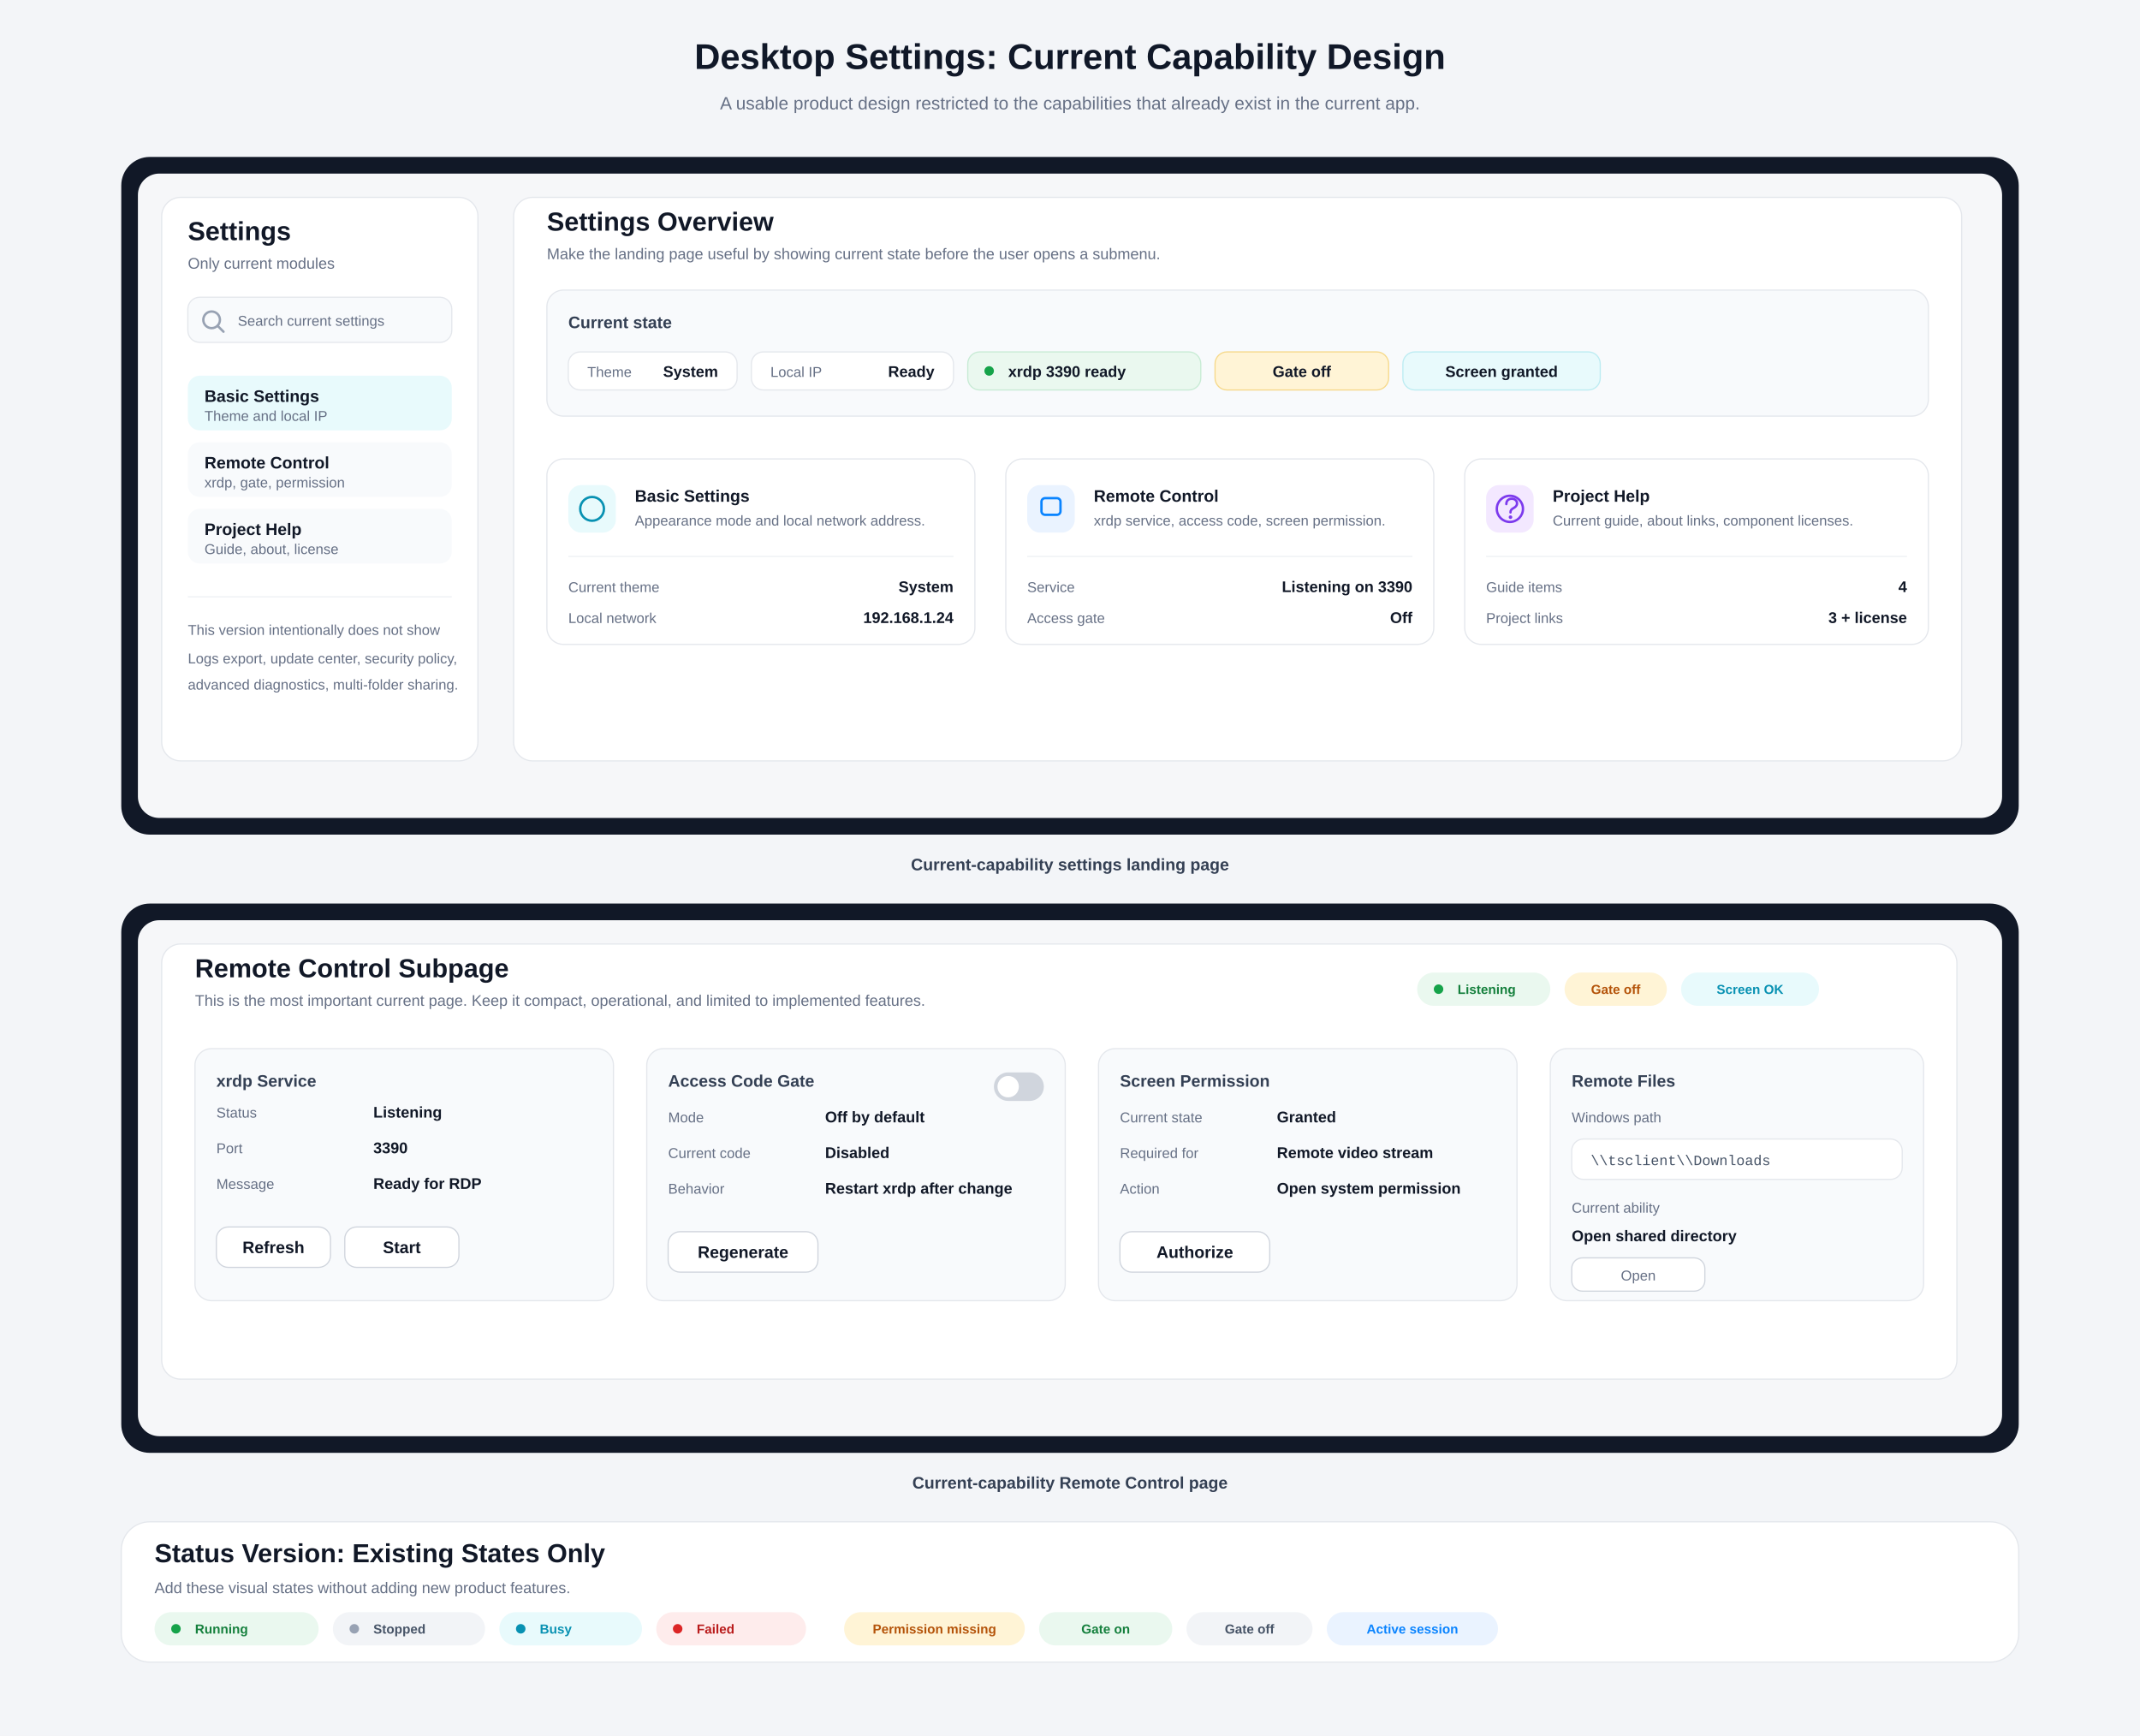
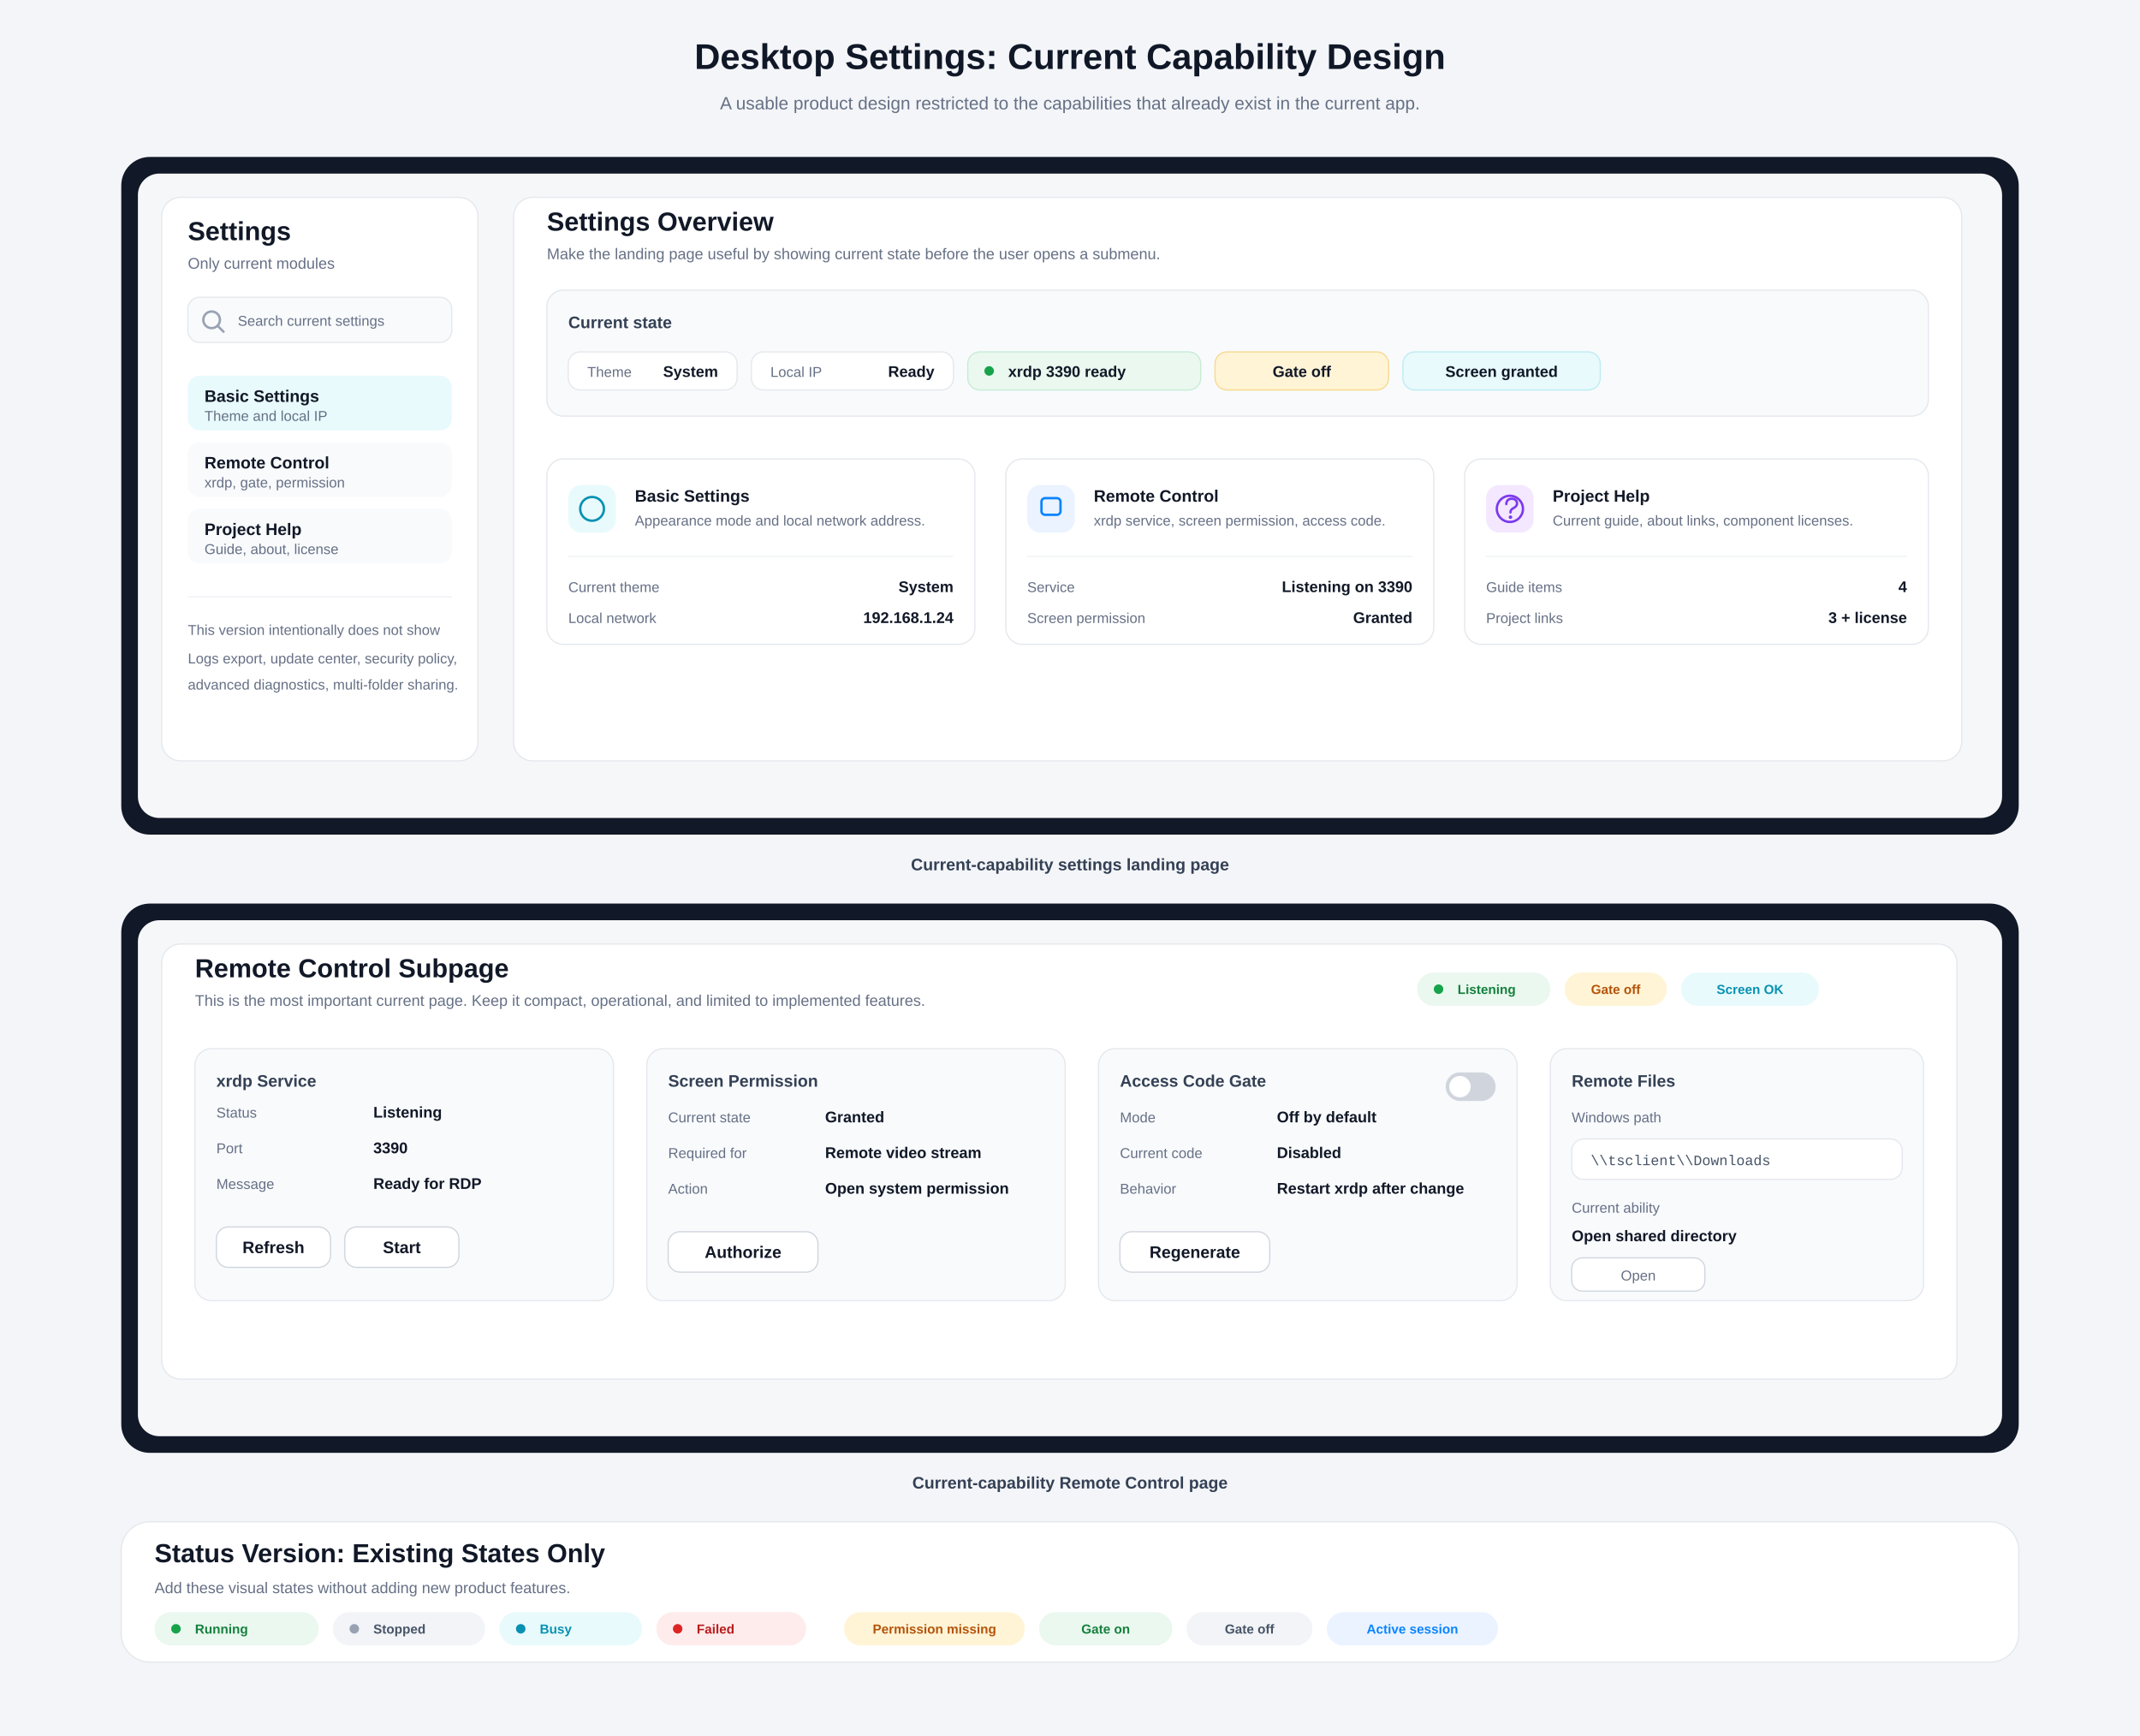
<svg xmlns="http://www.w3.org/2000/svg" width="1800" height="1460" viewBox="0 0 1800 1460" fill="none">
  <style>
    .font { font-family: "Segoe UI", Arial, sans-serif; }
    .headline { font-size: 30px; font-weight: 700; fill: #101828; }
    .caption { font-size: 15px; fill: #667085; }
    .title { font-size: 22px; font-weight: 700; fill: #111827; }
    .sub { font-size: 13px; fill: #667085; }
    .section { font-size: 14px; font-weight: 700; fill: #344054; }
    .label { font-size: 12px; fill: #667085; }
    .rowTitle { font-size: 14px; font-weight: 700; fill: #111827; }
    .rowSub { font-size: 12px; fill: #667085; }
    .value { font-size: 13px; font-weight: 700; fill: #111827; }
    .chip { font-size: 11px; font-weight: 700; }
    .mono { font-family: Consolas, "Courier New", monospace; font-size: 12px; fill: #475467; }
  </style>
  <rect width="1800" height="1460" fill="#F3F5F8" />
  <text x="900" y="58" text-anchor="middle" class="font headline">Desktop Settings: Current Capability Design</text>
  <text x="900" y="92" text-anchor="middle" class="font caption">A usable product design restricted to the capabilities that already exist in the current app.</text>
  <g transform="translate(102 132)">
    <rect width="1596" height="570" rx="24" fill="#111827" />
    <rect x="14" y="14" width="1568" height="542" rx="18" fill="#F6F7F9" />
    <g transform="translate(34 34)">
      <rect width="266" height="474" rx="16" fill="#FFFFFF" stroke="#E4E7EC" />
      <text x="22" y="36" class="font title">Settings</text>
      <text x="22" y="60" class="font sub">Only current modules</text>
      <rect x="22" y="84" width="222" height="38" rx="10" fill="#F8FAFC" stroke="#E4E7EC" />
      <circle cx="42" cy="103" r="7" stroke="#98A2B3" stroke-width="2" />
      <path d="M47 108L52 113" stroke="#98A2B3" stroke-width="2" stroke-linecap="round" />
      <text x="64" y="108" class="font label">Search current settings</text>
      <g transform="translate(22 150)">
        <rect width="222" height="46" rx="10" fill="#E8FAFC" />
        <text x="14" y="22" class="font rowTitle" fill="#0891B2">Basic Settings</text>
        <text x="14" y="38" class="font rowSub" fill="#0891B2">Theme and local IP</text>
      </g>
      <g transform="translate(22 206)">
        <rect width="222" height="46" rx="10" fill="#F8FAFC" />
        <text x="14" y="22" class="font rowTitle">Remote Control</text>
        <text x="14" y="38" class="font rowSub">xrdp, gate, permission</text>
      </g>
      <g transform="translate(22 262)">
        <rect width="222" height="46" rx="10" fill="#F8FAFC" />
        <text x="14" y="22" class="font rowTitle">Project Help</text>
        <text x="14" y="38" class="font rowSub">Guide, about, license</text>
      </g>
      <line x1="22" y1="336" x2="244" y2="336" stroke="#EEF0F4" />
      <text x="22" y="368" class="font label">This version intentionally does not show</text>
      <text x="22" y="392" class="font rowSub">Logs export, update center, security policy,</text>
      <text x="22" y="414" class="font rowSub">advanced diagnostics, multi-folder sharing.</text>
    </g>
    <g transform="translate(330 34)">
      <rect width="1218" height="474" rx="16" fill="#FFFFFF" stroke="#E4E7EC" />
      <g transform="translate(28 28)">
        <text x="0" y="0" class="font title">Settings Overview</text>
        <text x="0" y="24" class="font sub">Make the landing page useful by showing current state before the user opens a submenu.</text>
      </g>
      <g transform="translate(28 78)">
        <rect width="1162" height="106" rx="14" fill="#F8FAFC" stroke="#E4E7EC" />
        <text x="18" y="32" class="font section">Current state</text>
        <g transform="translate(18 52)">
          <rect width="142" height="32" rx="10" fill="#FFFFFF" stroke="#E4E7EC" />
          <text x="16" y="21" class="font label">Theme</text>
          <text x="126" y="21" text-anchor="end" class="font value">System</text>
          <rect x="154" width="170" height="32" rx="10" fill="#FFFFFF" stroke="#E4E7EC" />
          <text x="170" y="21" class="font label">Local IP</text>
          <text x="308" y="21" text-anchor="end" class="font value">Ready</text>
          <rect x="336" width="196" height="32" rx="10" fill="#EAF8EF" stroke="#C8EBD5" />
          <circle cx="354" cy="16" r="4" fill="#16A34A" />
          <text x="370" y="21" class="font value" fill="#15803D">xrdp 3390 ready</text>
          <rect x="544" width="146" height="32" rx="10" fill="#FFF4D6" stroke="#F6D98B" />
          <text x="617" y="21" text-anchor="middle" class="font value" fill="#B45309">Gate off</text>
          <rect x="702" width="166" height="32" rx="10" fill="#E8FAFC" stroke="#BDECF2" />
          <text x="785" y="21" text-anchor="middle" class="font value" fill="#0891B2">Screen granted</text>
        </g>
      </g>
      <g transform="translate(28 220)">
        <rect width="360" height="156" rx="14" fill="#FFFFFF" stroke="#E4E7EC" />
        <rect x="18" y="22" width="40" height="40" rx="11" fill="#E8FAFC" />
        <circle cx="38" cy="42" r="10" stroke="#0891B2" stroke-width="2" />
        <text x="74" y="36" class="font rowTitle">Basic Settings</text>
        <text x="74" y="56" class="font rowSub">Appearance mode and local network address.</text>
        <line x1="18" y1="82" x2="342" y2="82" stroke="#EEF0F4" />
        <text x="18" y="112" class="font label">Current theme</text>
        <text x="342" y="112" text-anchor="end" class="font value">System</text>
        <text x="18" y="138" class="font label">Local network</text>
        <text x="342" y="138" text-anchor="end" class="font value">192.168.1.24</text>
      </g>
      <g transform="translate(414 220)">
        <rect width="360" height="156" rx="14" fill="#FFFFFF" stroke="#E4E7EC" />
        <rect x="18" y="22" width="40" height="40" rx="11" fill="#EAF3FF" />
        <rect x="30" y="33" width="16" height="14" rx="3" stroke="#0A84FF" stroke-width="2" />
        <text x="74" y="36" class="font rowTitle">Remote Control</text>
-         <text x="74" y="56" class="font rowSub">xrdp service, access code, screen permission.</text>
+         <text x="74" y="56" class="font rowSub">xrdp service, screen permission, access code.</text>
        <line x1="18" y1="82" x2="342" y2="82" stroke="#EEF0F4" />
        <text x="18" y="112" class="font label">Service</text>
        <text x="342" y="112" text-anchor="end" class="font value">Listening on 3390</text>
-         <text x="18" y="138" class="font label">Access gate</text>
-         <text x="342" y="138" text-anchor="end" class="font value">Off</text>
+         <text x="18" y="138" class="font label">Screen permission</text>
+         <text x="342" y="138" text-anchor="end" class="font value">Granted</text>
      </g>
      <g transform="translate(800 220)">
        <rect width="390" height="156" rx="14" fill="#FFFFFF" stroke="#E4E7EC" />
        <rect x="18" y="22" width="40" height="40" rx="11" fill="#F3E8FF" />
        <circle cx="38" cy="42" r="11" stroke="#7C3AED" stroke-width="2" />
        <path d="M35 38C35 35 37 33.5 39.6 33.5C42.2 33.5 44 35.2 44 37.4C44 39.3 42.8 40.4 41 41.4C39.3 42.3 38.5 43.2 38.5 45" stroke="#7C3AED" stroke-width="2" stroke-linecap="round" />
        <circle cx="38.5" cy="49" r="1.5" fill="#7C3AED" />
        <text x="74" y="36" class="font rowTitle">Project Help</text>
        <text x="74" y="56" class="font rowSub">Current guide, about links, component licenses.</text>
        <line x1="18" y1="82" x2="372" y2="82" stroke="#EEF0F4" />
        <text x="18" y="112" class="font label">Guide items</text>
        <text x="372" y="112" text-anchor="end" class="font value">4</text>
        <text x="18" y="138" class="font label">Project links</text>
        <text x="372" y="138" text-anchor="end" class="font value">3 + license</text>
      </g>
    </g>
    <text x="798" y="600" text-anchor="middle" class="font" font-size="14" font-weight="700" fill="#344054">Current-capability settings landing page</text>
  </g>
  <g transform="translate(102 760)">
    <rect width="1596" height="462" rx="24" fill="#111827" />
    <rect x="14" y="14" width="1568" height="434" rx="18" fill="#F6F7F9" />
    <g transform="translate(34 34)">
      <rect width="1510" height="366" rx="16" fill="#FFFFFF" stroke="#E4E7EC" />
      <g transform="translate(28 28)">
        <text x="0" y="0" class="font title">Remote Control Subpage</text>
        <text x="0" y="24" class="font sub">This is the most important current page. Keep it compact, operational, and limited to implemented features.</text>
        <g transform="translate(1028 -4)">
          <rect width="112" height="28" rx="14" fill="#EAF8EF" />
          <circle cx="18" cy="14" r="4" fill="#16A34A" />
          <text x="34" y="18" class="font chip" fill="#15803D">Listening</text>
          <rect x="124" width="86" height="28" rx="14" fill="#FFF4D6" />
          <text x="167" y="18" text-anchor="middle" class="font chip" fill="#B45309">Gate off</text>
          <rect x="222" width="116" height="28" rx="14" fill="#E8FAFC" />
          <text x="280" y="18" text-anchor="middle" class="font chip" fill="#0891B2">Screen OK</text>
        </g>
      </g>
      <g transform="translate(28 88)">
        <rect width="352" height="212" rx="14" fill="#F8FAFC" stroke="#E4E7EC" />
        <text x="18" y="32" class="font section">xrdp Service</text>
        <text x="18" y="58" class="font label">Status</text>
        <text x="150" y="58" class="font value">Listening</text>
        <text x="18" y="88" class="font label">Port</text>
        <text x="150" y="88" class="font value">3390</text>
        <text x="18" y="118" class="font label">Message</text>
        <text x="150" y="118" class="font value">Ready for RDP</text>
        <rect x="18" y="150" width="96" height="34" rx="10" fill="#FFFFFF" stroke="#D0D5DD" />
        <text x="66" y="172" text-anchor="middle" class="font rowTitle">Refresh</text>
        <rect x="126" y="150" width="96" height="34" rx="10" fill="#FFFFFF" stroke="#D0D5DD" />
        <text x="174" y="172" text-anchor="middle" class="font rowTitle">Start</text>
      </g>
-       <g transform="translate(408 88)">
+       <g transform="translate(788 88)">
        <rect width="352" height="212" rx="14" fill="#F8FAFC" stroke="#E4E7EC" />
        <text x="18" y="32" class="font section">Access Code Gate</text>
        <rect x="292" y="20" width="42" height="24" rx="12" fill="#D0D5DD" />
        <circle cx="304" cy="32" r="9" fill="#FFFFFF" />
        <text x="18" y="62" class="font label">Mode</text>
        <text x="150" y="62" class="font value">Off by default</text>
        <text x="18" y="92" class="font label">Current code</text>
        <text x="150" y="92" class="font value">Disabled</text>
        <text x="18" y="122" class="font label">Behavior</text>
        <text x="150" y="122" class="font value">Restart xrdp after change</text>
        <rect x="18" y="154" width="126" height="34" rx="10" fill="#FFFFFF" stroke="#D0D5DD" />
        <text x="81" y="176" text-anchor="middle" class="font rowTitle">Regenerate</text>
      </g>
-       <g transform="translate(788 88)">
+       <g transform="translate(408 88)">
        <rect width="352" height="212" rx="14" fill="#F8FAFC" stroke="#E4E7EC" />
        <text x="18" y="32" class="font section">Screen Permission</text>
        <text x="18" y="62" class="font label">Current state</text>
        <text x="150" y="62" class="font value">Granted</text>
        <text x="18" y="92" class="font label">Required for</text>
        <text x="150" y="92" class="font value">Remote video stream</text>
        <text x="18" y="122" class="font label">Action</text>
        <text x="150" y="122" class="font value">Open system permission</text>
        <rect x="18" y="154" width="126" height="34" rx="10" fill="#FFFFFF" stroke="#D0D5DD" />
        <text x="81" y="176" text-anchor="middle" class="font rowTitle">Authorize</text>
      </g>
      <g transform="translate(1168 88)">
        <rect width="314" height="212" rx="14" fill="#F8FAFC" stroke="#E4E7EC" />
        <text x="18" y="32" class="font section">Remote Files</text>
        <text x="18" y="62" class="font label">Windows path</text>
        <rect x="18" y="76" width="278" height="34" rx="10" fill="#FFFFFF" stroke="#E4E7EC" />
        <text x="34" y="98" class="font mono">\\tsclient\\Downloads</text>
        <text x="18" y="138" class="font label">Current ability</text>
        <text x="18" y="162" class="font value">Open shared directory</text>
        <rect x="18" y="176" width="112" height="28" rx="9" fill="#FFFFFF" stroke="#D0D5DD" />
        <text x="74" y="195" text-anchor="middle" class="font label" fill="#111827">Open</text>
      </g>
    </g>
    <text x="798" y="492" text-anchor="middle" class="font" font-size="14" font-weight="700" fill="#344054">Current-capability Remote Control page</text>
  </g>
  <g transform="translate(102 1280)">
    <rect width="1596" height="118" rx="24" fill="#FFFFFF" stroke="#E4E7EC" />
    <text x="28" y="34" class="font title">Status Version: Existing States Only</text>
    <text x="28" y="60" class="font sub">Add these visual states without adding new product features.</text>
    <g transform="translate(28 76)">
      <rect width="138" height="28" rx="14" fill="#EAF8EF" />
      <circle cx="18" cy="14" r="4" fill="#16A34A" />
      <text x="34" y="18" class="font chip" fill="#15803D">Running</text>
      <rect x="150" width="128" height="28" rx="14" fill="#F2F4F7" />
      <circle cx="168" cy="14" r="4" fill="#98A2B3" />
      <text x="184" y="18" class="font chip" fill="#475467">Stopped</text>
      <rect x="290" width="120" height="28" rx="14" fill="#E8FAFC" />
      <circle cx="308" cy="14" r="4" fill="#0891B2" />
      <text x="324" y="18" class="font chip" fill="#0891B2">Busy</text>
      <rect x="422" width="126" height="28" rx="14" fill="#FEECEC" />
      <circle cx="440" cy="14" r="4" fill="#DC2626" />
      <text x="456" y="18" class="font chip" fill="#B91C1C">Failed</text>
      <rect x="580" width="152" height="28" rx="14" fill="#FFF4D6" />
      <text x="656" y="18" text-anchor="middle" class="font chip" fill="#B45309">Permission missing</text>
      <rect x="744" width="112" height="28" rx="14" fill="#EAF8EF" />
      <text x="800" y="18" text-anchor="middle" class="font chip" fill="#15803D">Gate on</text>
      <rect x="868" width="106" height="28" rx="14" fill="#F2F4F7" />
      <text x="921" y="18" text-anchor="middle" class="font chip" fill="#475467">Gate off</text>
      <rect x="986" width="144" height="28" rx="14" fill="#EAF3FF" />
      <text x="1058" y="18" text-anchor="middle" class="font chip" fill="#0A84FF">Active session</text>
    </g>
  </g>
</svg>
